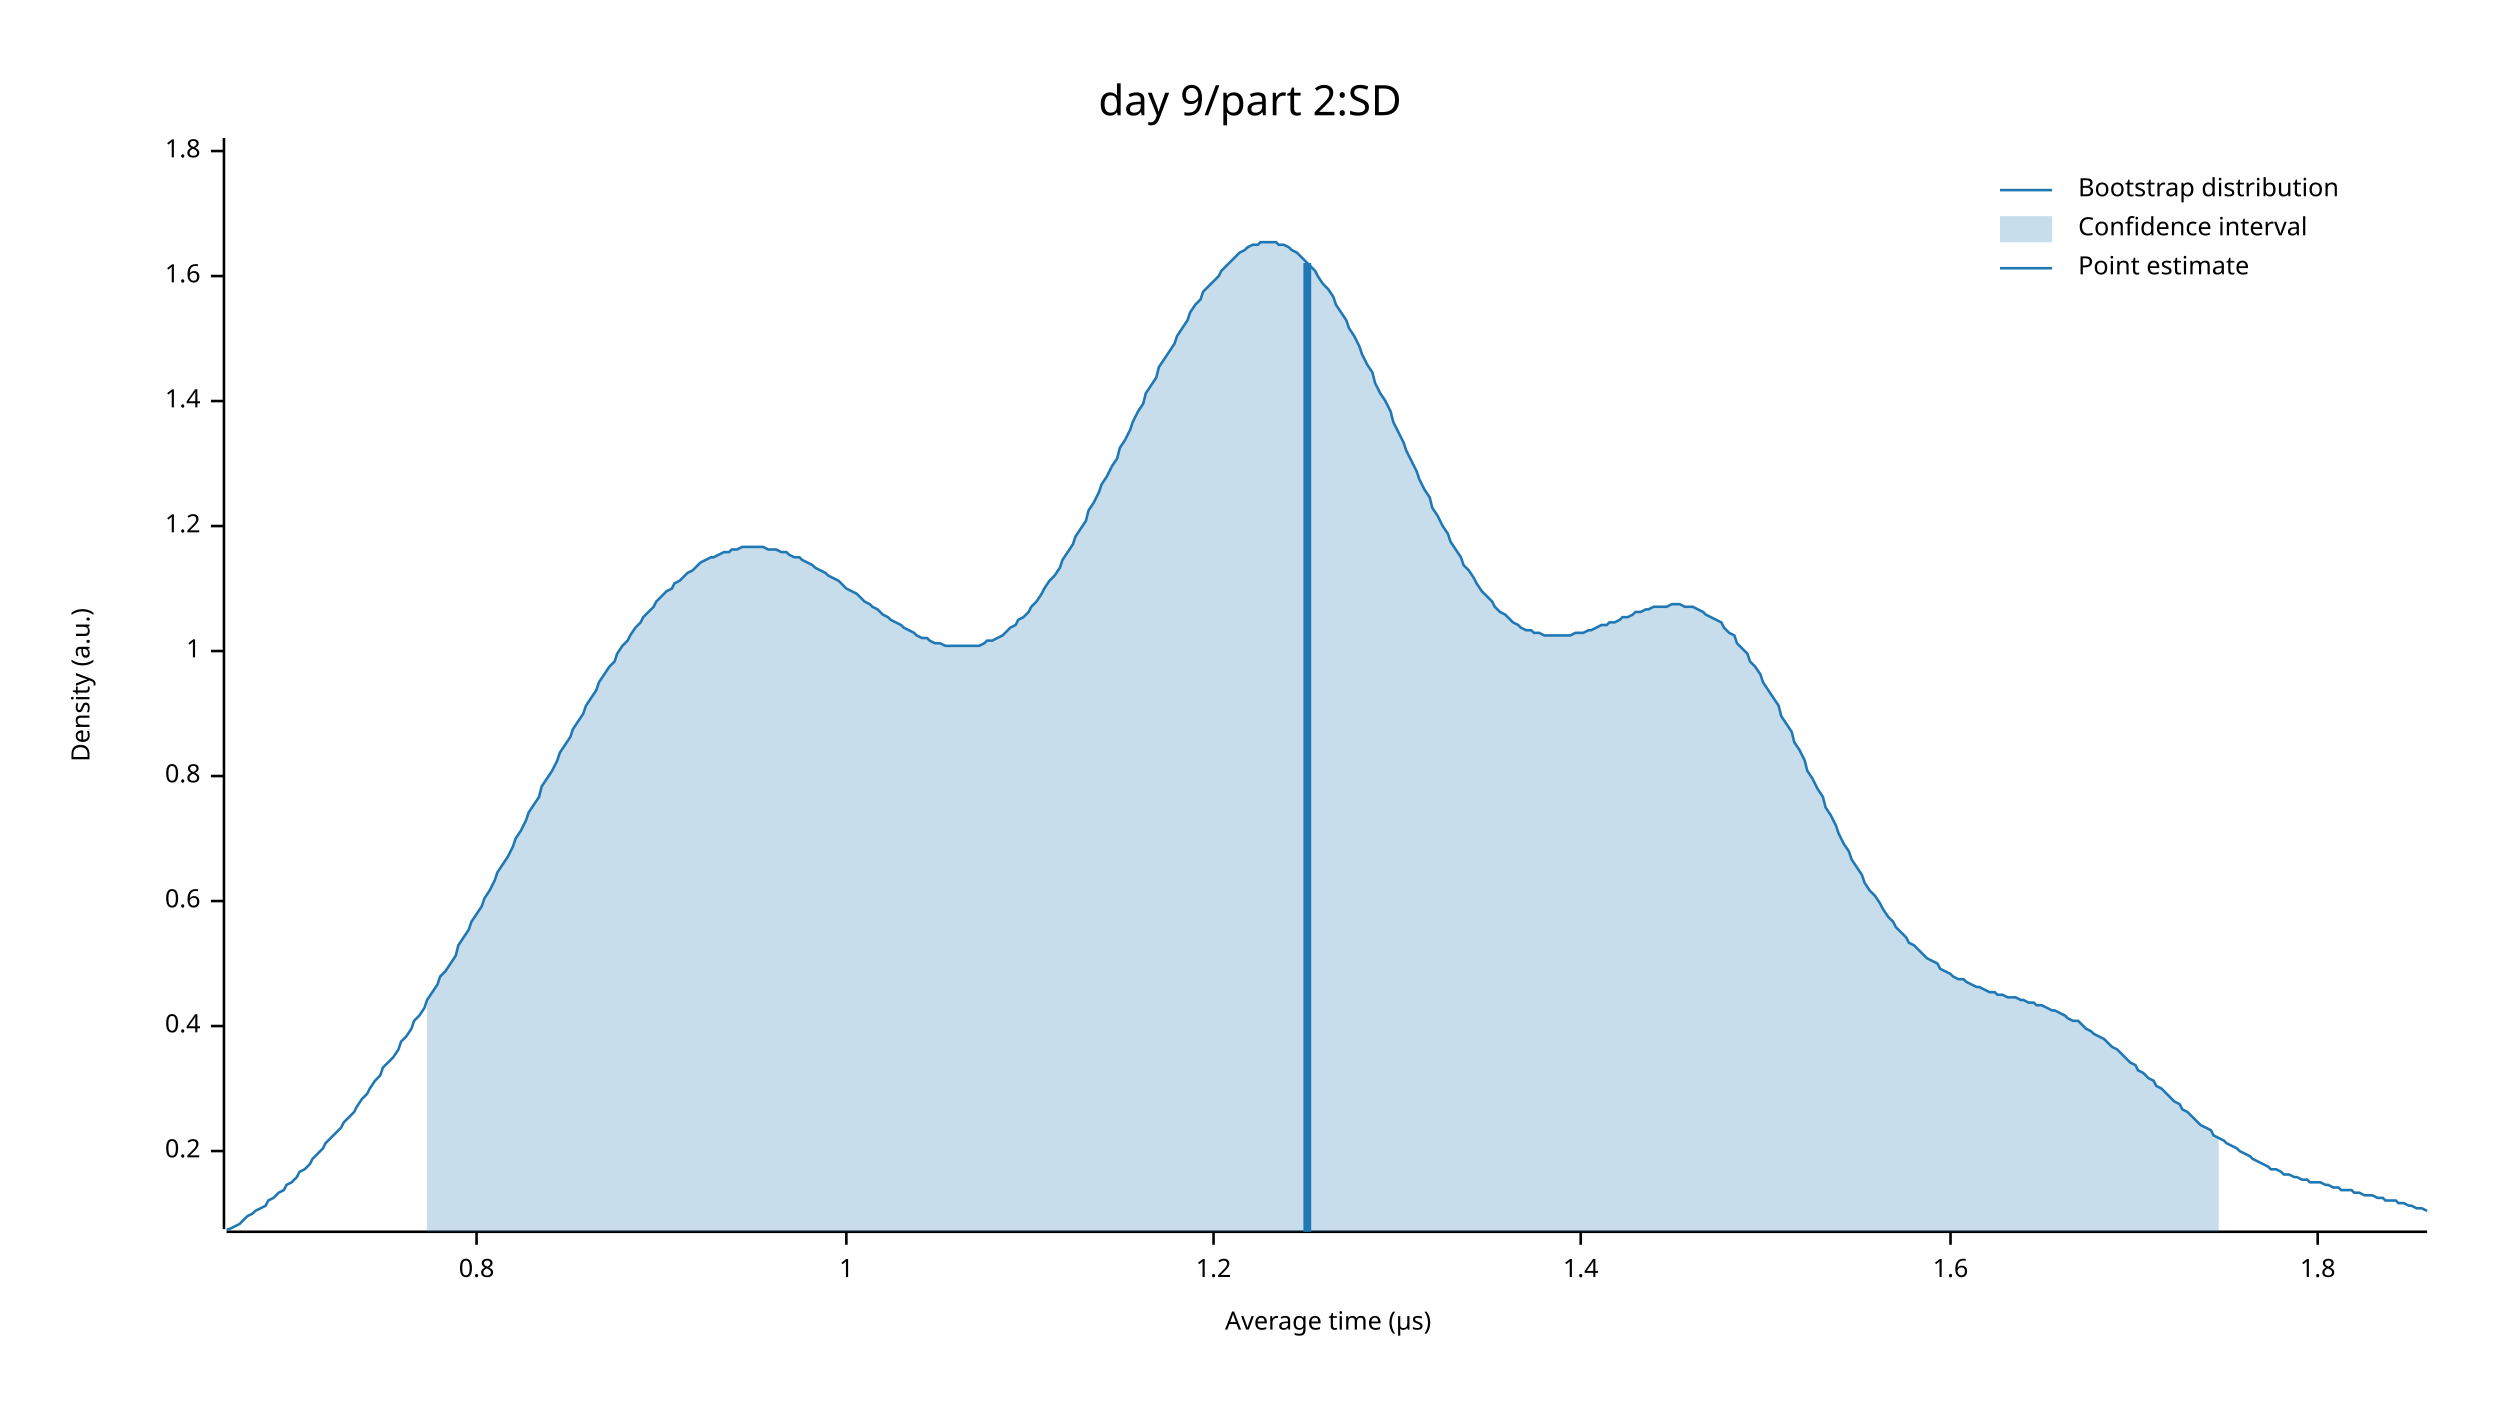
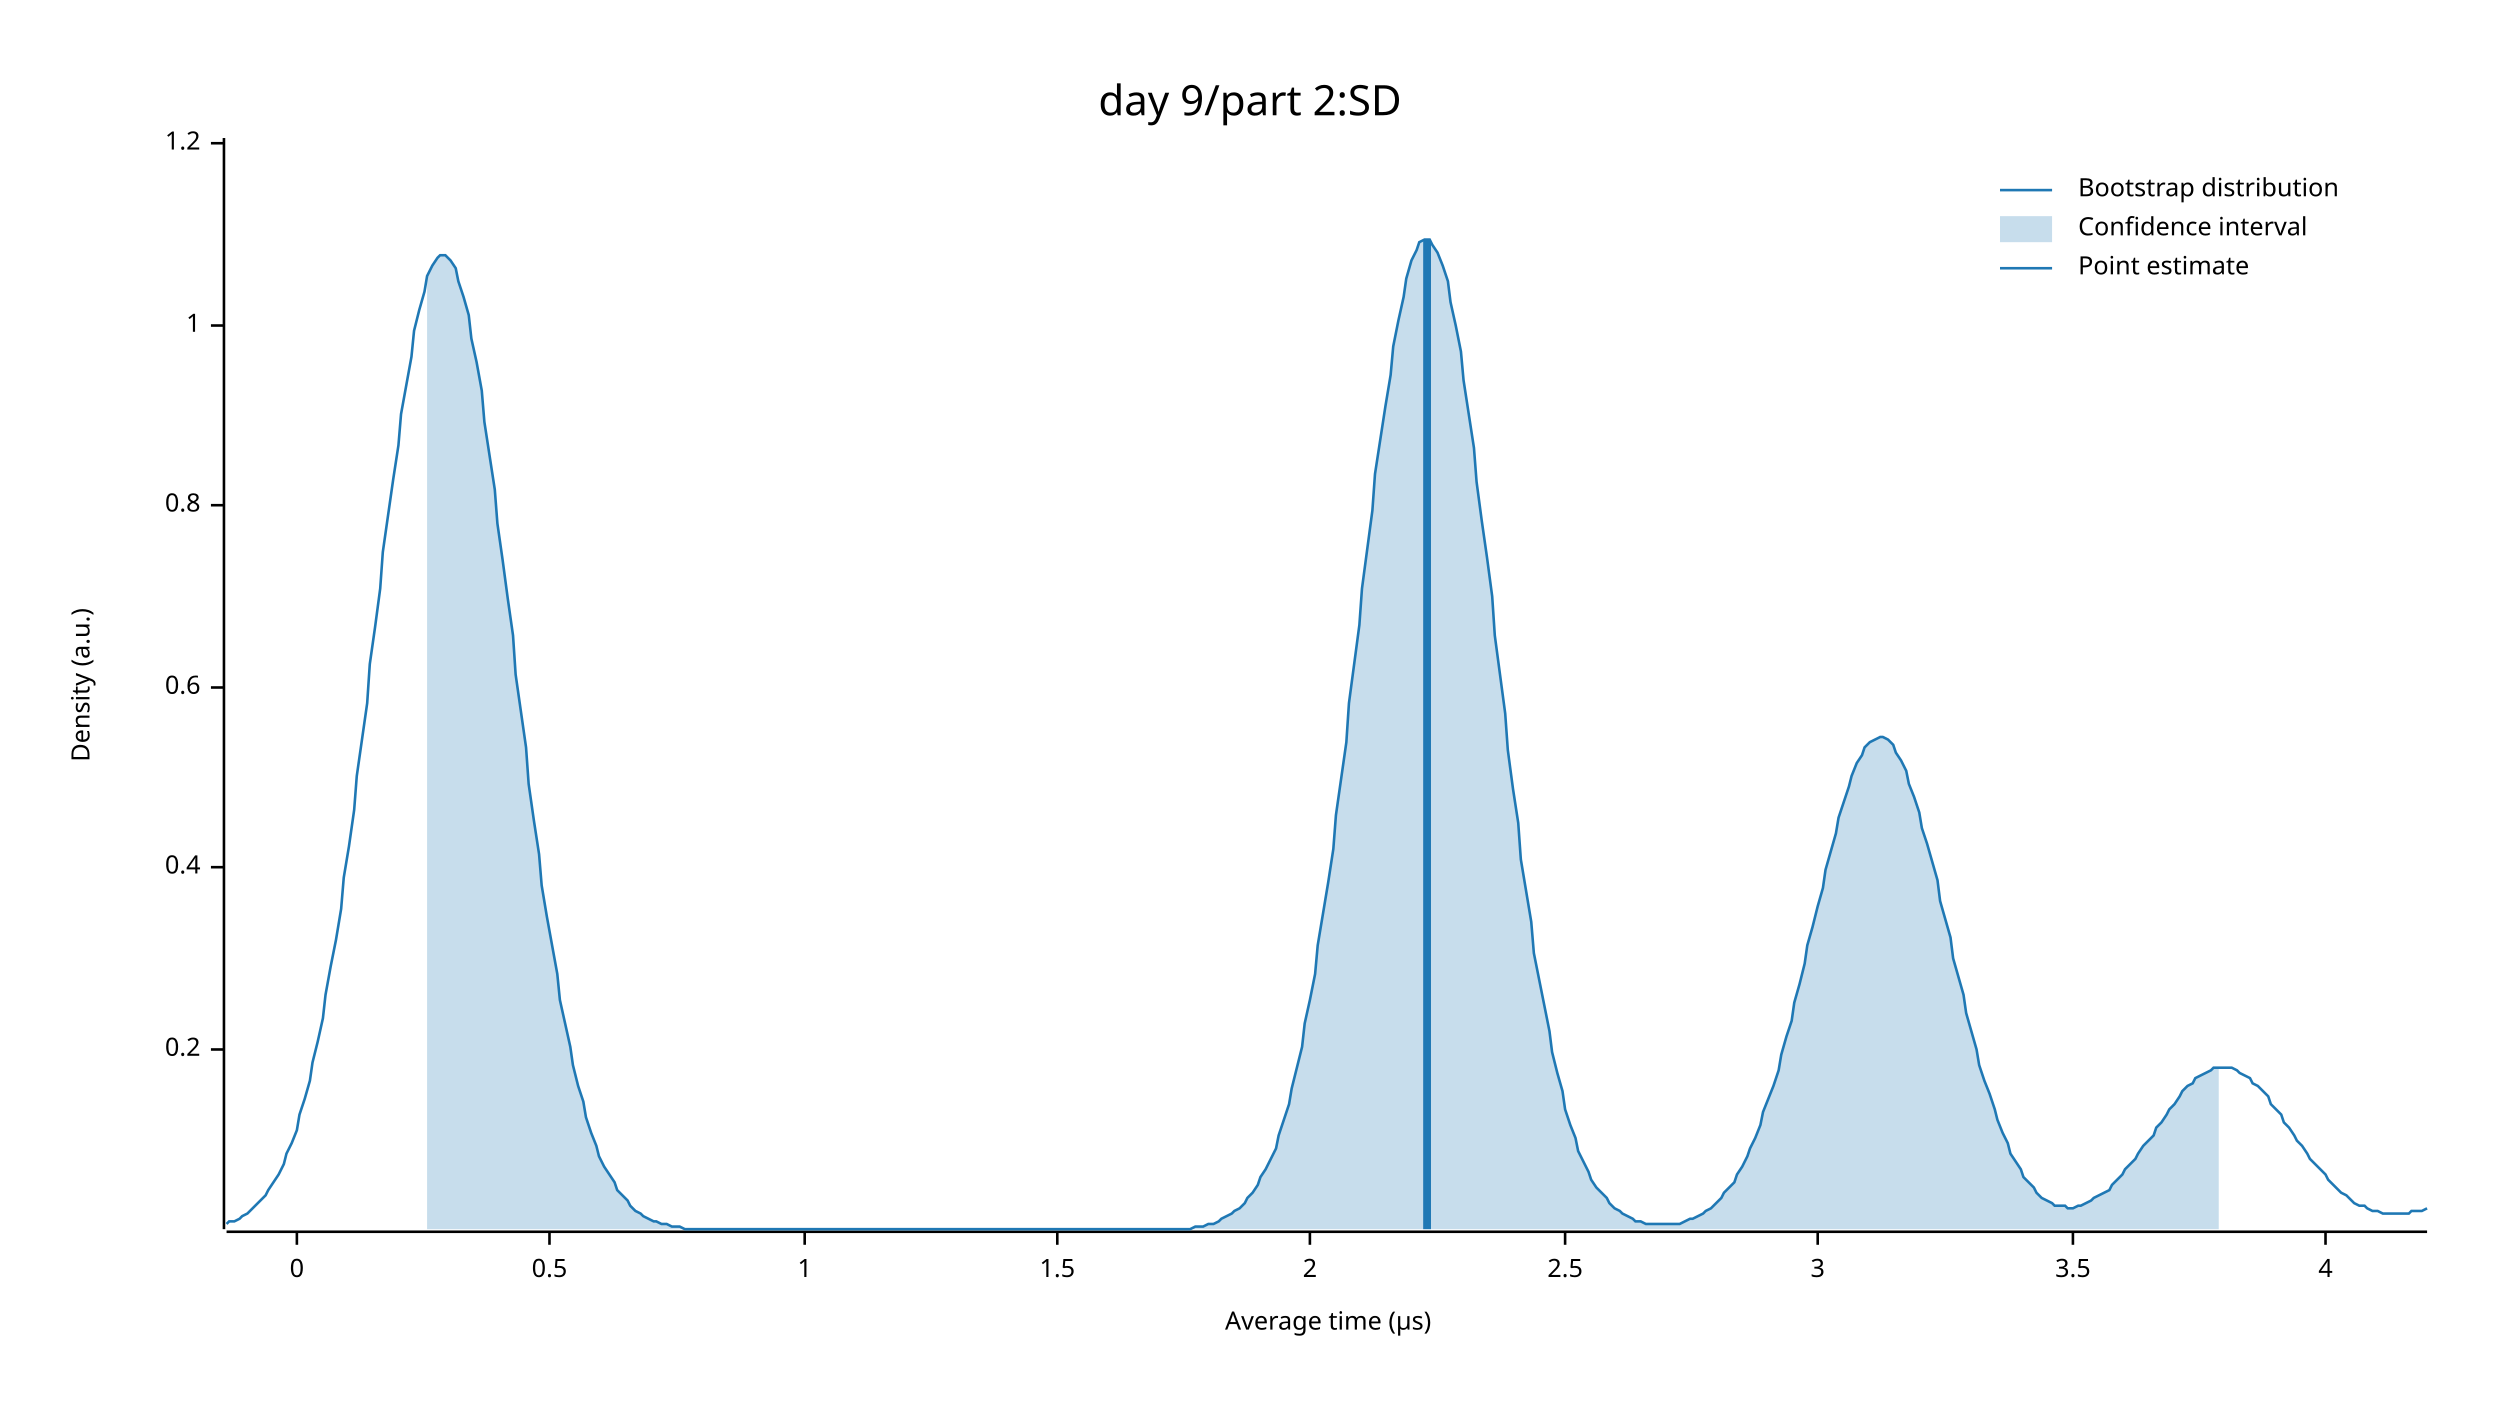
<svg xmlns="http://www.w3.org/2000/svg" width="960" height="540" viewBox="0 0 960 540">
  <text x="480" y="32" dy="0.76em" text-anchor="middle" font-family="sans-serif" font-size="16.129" opacity="1" fill="#000000">
day 9/part 2:SD
</text>
  <text x="27" y="263" dy="0.76em" text-anchor="middle" font-family="sans-serif" font-size="9.677" opacity="1" fill="#000000" transform="rotate(270, 27, 263)">
Density (a.u.)
</text>
  <text x="510" y="513" dy="-0.5ex" text-anchor="middle" font-family="sans-serif" font-size="9.677" opacity="1" fill="#000000">
Average time (µs)
</text>
  <polyline fill="none" opacity="1" stroke="#000000" stroke-width="1" points="86,53 86,472 " />
-   <text x="77" y="442" dy="0.5ex" text-anchor="end" font-family="sans-serif" font-size="9.677" opacity="1" fill="#000000">
+   <text x="77" y="403" dy="0.5ex" text-anchor="end" font-family="sans-serif" font-size="9.677" opacity="1" fill="#000000">
0.2
</text>
-   <polyline fill="none" opacity="1" stroke="#000000" stroke-width="1" points="81,442 86,442 " />
-   <text x="77" y="394" dy="0.5ex" text-anchor="end" font-family="sans-serif" font-size="9.677" opacity="1" fill="#000000">
+   <polyline fill="none" opacity="1" stroke="#000000" stroke-width="1" points="81,403 86,403 " />
+   <text x="77" y="333" dy="0.5ex" text-anchor="end" font-family="sans-serif" font-size="9.677" opacity="1" fill="#000000">
0.4
</text>
-   <polyline fill="none" opacity="1" stroke="#000000" stroke-width="1" points="81,394 86,394 " />
-   <text x="77" y="346" dy="0.5ex" text-anchor="end" font-family="sans-serif" font-size="9.677" opacity="1" fill="#000000">
+   <polyline fill="none" opacity="1" stroke="#000000" stroke-width="1" points="81,333 86,333 " />
+   <text x="77" y="264" dy="0.5ex" text-anchor="end" font-family="sans-serif" font-size="9.677" opacity="1" fill="#000000">
0.6
</text>
-   <polyline fill="none" opacity="1" stroke="#000000" stroke-width="1" points="81,346 86,346 " />
-   <text x="77" y="298" dy="0.5ex" text-anchor="end" font-family="sans-serif" font-size="9.677" opacity="1" fill="#000000">
+   <polyline fill="none" opacity="1" stroke="#000000" stroke-width="1" points="81,264 86,264 " />
+   <text x="77" y="194" dy="0.5ex" text-anchor="end" font-family="sans-serif" font-size="9.677" opacity="1" fill="#000000">
0.8
</text>
-   <polyline fill="none" opacity="1" stroke="#000000" stroke-width="1" points="81,298 86,298 " />
-   <text x="77" y="250" dy="0.5ex" text-anchor="end" font-family="sans-serif" font-size="9.677" opacity="1" fill="#000000">
+   <polyline fill="none" opacity="1" stroke="#000000" stroke-width="1" points="81,194 86,194 " />
+   <text x="77" y="125" dy="0.5ex" text-anchor="end" font-family="sans-serif" font-size="9.677" opacity="1" fill="#000000">
1
</text>
-   <polyline fill="none" opacity="1" stroke="#000000" stroke-width="1" points="81,250 86,250 " />
-   <text x="77" y="202" dy="0.5ex" text-anchor="end" font-family="sans-serif" font-size="9.677" opacity="1" fill="#000000">
+   <polyline fill="none" opacity="1" stroke="#000000" stroke-width="1" points="81,125 86,125 " />
+   <text x="77" y="55" dy="0.5ex" text-anchor="end" font-family="sans-serif" font-size="9.677" opacity="1" fill="#000000">
1.2
</text>
-   <polyline fill="none" opacity="1" stroke="#000000" stroke-width="1" points="81,202 86,202 " />
-   <text x="77" y="154" dy="0.5ex" text-anchor="end" font-family="sans-serif" font-size="9.677" opacity="1" fill="#000000">
- 1.4
+   <polyline fill="none" opacity="1" stroke="#000000" stroke-width="1" points="81,55 86,55 " />
+   <polyline fill="none" opacity="1" stroke="#000000" stroke-width="1" points="87,473 932,473 " />
+   <text x="114" y="483" dy="0.76em" text-anchor="middle" font-family="sans-serif" font-size="9.677" opacity="1" fill="#000000">
+ 0
</text>
-   <polyline fill="none" opacity="1" stroke="#000000" stroke-width="1" points="81,154 86,154 " />
-   <text x="77" y="106" dy="0.5ex" text-anchor="end" font-family="sans-serif" font-size="9.677" opacity="1" fill="#000000">
- 1.6
+   <polyline fill="none" opacity="1" stroke="#000000" stroke-width="1" points="114,473 114,478 " />
+   <text x="211" y="483" dy="0.76em" text-anchor="middle" font-family="sans-serif" font-size="9.677" opacity="1" fill="#000000">
+ 0.5
</text>
-   <polyline fill="none" opacity="1" stroke="#000000" stroke-width="1" points="81,106 86,106 " />
-   <text x="77" y="58" dy="0.5ex" text-anchor="end" font-family="sans-serif" font-size="9.677" opacity="1" fill="#000000">
- 1.8
- </text>
-   <polyline fill="none" opacity="1" stroke="#000000" stroke-width="1" points="81,58 86,58 " />
-   <polyline fill="none" opacity="1" stroke="#000000" stroke-width="1" points="87,473 932,473 " />
-   <text x="183" y="483" dy="0.76em" text-anchor="middle" font-family="sans-serif" font-size="9.677" opacity="1" fill="#000000">
- 0.8
- </text>
-   <polyline fill="none" opacity="1" stroke="#000000" stroke-width="1" points="183,473 183,478 " />
-   <text x="325" y="483" dy="0.76em" text-anchor="middle" font-family="sans-serif" font-size="9.677" opacity="1" fill="#000000">
+   <polyline fill="none" opacity="1" stroke="#000000" stroke-width="1" points="211,473 211,478 " />
+   <text x="309" y="483" dy="0.76em" text-anchor="middle" font-family="sans-serif" font-size="9.677" opacity="1" fill="#000000">
1
</text>
-   <polyline fill="none" opacity="1" stroke="#000000" stroke-width="1" points="325,473 325,478 " />
-   <text x="466" y="483" dy="0.76em" text-anchor="middle" font-family="sans-serif" font-size="9.677" opacity="1" fill="#000000">
- 1.2
+   <polyline fill="none" opacity="1" stroke="#000000" stroke-width="1" points="309,473 309,478 " />
+   <text x="406" y="483" dy="0.76em" text-anchor="middle" font-family="sans-serif" font-size="9.677" opacity="1" fill="#000000">
+ 1.5
</text>
-   <polyline fill="none" opacity="1" stroke="#000000" stroke-width="1" points="466,473 466,478 " />
-   <text x="607" y="483" dy="0.76em" text-anchor="middle" font-family="sans-serif" font-size="9.677" opacity="1" fill="#000000">
- 1.4
+   <polyline fill="none" opacity="1" stroke="#000000" stroke-width="1" points="406,473 406,478 " />
+   <text x="503" y="483" dy="0.76em" text-anchor="middle" font-family="sans-serif" font-size="9.677" opacity="1" fill="#000000">
+ 2
</text>
-   <polyline fill="none" opacity="1" stroke="#000000" stroke-width="1" points="607,473 607,478 " />
-   <text x="749" y="483" dy="0.76em" text-anchor="middle" font-family="sans-serif" font-size="9.677" opacity="1" fill="#000000">
- 1.6
+   <polyline fill="none" opacity="1" stroke="#000000" stroke-width="1" points="503,473 503,478 " />
+   <text x="601" y="483" dy="0.76em" text-anchor="middle" font-family="sans-serif" font-size="9.677" opacity="1" fill="#000000">
+ 2.5
</text>
-   <polyline fill="none" opacity="1" stroke="#000000" stroke-width="1" points="749,473 749,478 " />
-   <text x="890" y="483" dy="0.76em" text-anchor="middle" font-family="sans-serif" font-size="9.677" opacity="1" fill="#000000">
- 1.8
+   <polyline fill="none" opacity="1" stroke="#000000" stroke-width="1" points="601,473 601,478 " />
+   <text x="698" y="483" dy="0.76em" text-anchor="middle" font-family="sans-serif" font-size="9.677" opacity="1" fill="#000000">
+ 3
</text>
-   <polyline fill="none" opacity="1" stroke="#000000" stroke-width="1" points="890,473 890,478 " />
-   <polyline fill="none" opacity="1" stroke="#1F78B4" stroke-width="1" points="87,472 88,472 90,471 92,470 93,469 95,467 97,466 98,465 100,464 102,463 103,461 105,460 107,458 109,457 110,455 112,454 114,452 115,450 117,449 119,447 120,445 122,443 124,441 125,439 127,437 129,435 131,433 132,431 134,429 136,427 137,425 139,422 141,420 142,418 144,415 146,413 147,410 149,408 151,406 153,403 154,400 156,398 158,395 159,392 161,390 163,387 164,384 166,381 168,378 169,375 171,373 173,370 175,367 176,363 178,360 180,357 181,354 183,351 185,348 186,345 188,342 190,338 191,335 193,332 195,329 197,325 198,322 200,319 202,315 203,312 205,309 207,306 208,302 210,299 212,296 214,292 215,289 217,286 219,283 220,280 222,277 224,274 225,271 227,268 229,265 230,262 232,259 234,256 236,254 237,251 239,248 241,246 242,244 244,241 246,239 247,237 249,235 251,233 252,231 254,229 256,227 258,226 259,224 261,223 263,221 264,220 266,219 268,217 269,216 271,215 273,214 274,214 276,213 278,212 280,212 281,211 283,211 285,210 286,210 288,210 290,210 291,210 293,210 295,211 296,211 298,211 300,212 302,212 303,213 305,214 307,214 308,215 310,216 312,217 313,218 315,219 317,220 318,221 320,222 322,223 324,225 325,226 327,227 329,228 330,229 332,231 334,232 335,233 337,234 339,236 341,237 342,238 344,239 346,240 347,241 349,242 351,243 352,244 354,245 356,245 357,246 359,247 361,247 363,248 364,248 366,248 368,248 369,248 371,248 373,248 374,248 376,248 378,247 379,246 381,246 383,245 385,244 386,243 388,241 390,240 391,238 393,237 395,235 396,233 398,231 400,228 401,226 403,223 405,221 407,218 408,215 410,212 412,209 413,206 415,203 417,200 418,196 420,193 422,189 423,186 425,183 427,179 429,176 430,172 432,169 434,165 435,162 437,158 439,155 440,151 442,148 444,145 445,141 447,138 449,135 451,132 452,129 454,126 456,123 457,120 459,117 461,115 462,112 464,110 466,108 468,106 469,104 471,102 473,100 474,99 476,97 478,96 479,95 481,94 483,94 484,93 486,93 488,93 490,93 491,94 493,94 495,95 496,96 498,97 500,99 501,100 503,102 505,104 506,106 508,109 510,111 512,114 513,117 515,120 517,123 518,126 520,129 522,133 523,136 525,140 527,143 528,147 530,151 532,154 534,158 535,162 537,166 539,170 540,173 542,177 544,181 545,184 547,188 549,191 550,195 552,198 554,202 556,205 557,208 559,211 561,214 562,217 564,219 566,222 567,224 569,227 571,229 573,231 574,233 576,235 578,236 579,237 581,239 583,240 584,241 586,242 588,242 589,243 591,243 593,244 595,244 596,244 598,244 600,244 601,244 603,244 605,243 606,243 608,243 610,242 611,242 613,241 615,240 617,240 618,239 620,239 622,238 623,237 625,237 627,236 628,235 630,235 632,234 633,234 635,233 637,233 639,233 640,233 642,232 644,232 645,232 647,233 649,233 650,233 652,234 654,235 655,236 657,237 659,238 661,239 662,241 664,243 666,244 667,247 669,249 671,251 672,254 674,256 676,259 677,262 679,265 681,268 683,271 684,275 686,278 688,281 689,285 691,288 693,292 694,296 696,299 698,303 700,306 701,310 703,313 705,317 706,320 708,324 710,327 711,330 713,333 715,336 716,339 718,342 720,344 722,347 723,349 725,352 727,354 728,356 730,358 732,360 733,362 735,363 737,365 738,366 740,368 742,369 744,370 745,372 747,373 749,374 750,375 752,376 754,376 755,377 757,378 759,379 760,379 762,380 764,381 766,381 767,382 769,382 771,383 772,383 774,383 776,384 777,384 779,385 781,385 782,386 784,386 786,387 788,388 789,388 791,389 793,390 794,391 796,392 798,392 799,393 801,395 803,396 804,397 806,398 808,399 810,401 811,402 813,403 815,405 816,406 818,408 820,409 821,411 823,412 825,414 827,415 828,417 830,418 832,420 833,421 835,423 837,424 838,426 840,427 842,429 843,430 845,432 847,433 849,434 850,436 852,437 854,438 855,439 857,440 859,441 860,442 862,443 864,444 865,445 867,446 869,447 871,448 872,449 874,449 876,450 877,451 879,451 881,452 882,452 884,453 886,453 887,454 889,454 891,454 893,455 894,455 896,456 898,456 899,457 901,457 903,457 904,458 906,458 908,459 909,459 911,459 913,460 915,460 916,461 918,461 920,461 921,462 923,462 925,463 926,463 928,464 930,464 932,465 " />
-   <polygon opacity="0.25" fill="#1F78B4" points="164,384 166,381 168,378 169,375 171,373 173,370 175,367 176,363 178,360 180,357 181,354 183,351 185,348 186,345 188,342 190,338 191,335 193,332 195,329 197,325 198,322 200,319 202,315 203,312 205,309 207,306 208,302 210,299 212,296 214,292 215,289 217,286 219,283 220,280 222,277 224,274 225,271 227,268 229,265 230,262 232,259 234,256 236,254 237,251 239,248 241,246 242,244 244,241 246,239 247,237 249,235 251,233 252,231 254,229 256,227 258,226 259,224 261,223 263,221 264,220 266,219 268,217 269,216 271,215 273,214 274,214 276,213 278,212 280,212 281,211 283,211 285,210 286,210 288,210 290,210 291,210 293,210 295,211 296,211 298,211 300,212 302,212 303,213 305,214 307,214 308,215 310,216 312,217 313,218 315,219 317,220 318,221 320,222 322,223 324,225 325,226 327,227 329,228 330,229 332,231 334,232 335,233 337,234 339,236 341,237 342,238 344,239 346,240 347,241 349,242 351,243 352,244 354,245 356,245 357,246 359,247 361,247 363,248 364,248 366,248 368,248 369,248 371,248 373,248 374,248 376,248 378,247 379,246 381,246 383,245 385,244 386,243 388,241 390,240 391,238 393,237 395,235 396,233 398,231 400,228 401,226 403,223 405,221 407,218 408,215 410,212 412,209 413,206 415,203 417,200 418,196 420,193 422,189 423,186 425,183 427,179 429,176 430,172 432,169 434,165 435,162 437,158 439,155 440,151 442,148 444,145 445,141 447,138 449,135 451,132 452,129 454,126 456,123 457,120 459,117 461,115 462,112 464,110 466,108 468,106 469,104 471,102 473,100 474,99 476,97 478,96 479,95 481,94 483,94 484,93 486,93 488,93 490,93 491,94 493,94 495,95 496,96 498,97 500,99 501,100 503,102 505,104 506,106 508,109 510,111 512,114 513,117 515,120 517,123 518,126 520,129 522,133 523,136 525,140 527,143 528,147 530,151 532,154 534,158 535,162 537,166 539,170 540,173 542,177 544,181 545,184 547,188 549,191 550,195 552,198 554,202 556,205 557,208 559,211 561,214 562,217 564,219 566,222 567,224 569,227 571,229 573,231 574,233 576,235 578,236 579,237 581,239 583,240 584,241 586,242 588,242 589,243 591,243 593,244 595,244 596,244 598,244 600,244 601,244 603,244 605,243 606,243 608,243 610,242 611,242 613,241 615,240 617,240 618,239 620,239 622,238 623,237 625,237 627,236 628,235 630,235 632,234 633,234 635,233 637,233 639,233 640,233 642,232 644,232 645,232 647,233 649,233 650,233 652,234 654,235 655,236 657,237 659,238 661,239 662,241 664,243 666,244 667,247 669,249 671,251 672,254 674,256 676,259 677,262 679,265 681,268 683,271 684,275 686,278 688,281 689,285 691,288 693,292 694,296 696,299 698,303 700,306 701,310 703,313 705,317 706,320 708,324 710,327 711,330 713,333 715,336 716,339 718,342 720,344 722,347 723,349 725,352 727,354 728,356 730,358 732,360 733,362 735,363 737,365 738,366 740,368 742,369 744,370 745,372 747,373 749,374 750,375 752,376 754,376 755,377 757,378 759,379 760,379 762,380 764,381 766,381 767,382 769,382 771,383 772,383 774,383 776,384 777,384 779,385 781,385 782,386 784,386 786,387 788,388 789,388 791,389 793,390 794,391 796,392 798,392 799,393 801,395 803,396 804,397 806,398 808,399 810,401 811,402 813,403 815,405 816,406 818,408 820,409 821,411 823,412 825,414 827,415 828,417 830,418 832,420 833,421 835,423 837,424 838,426 840,427 842,429 843,430 845,432 847,433 849,434 850,436 852,437 852,473 164,473 " />
-   <polyline fill="none" opacity="1" stroke="#1F78B4" stroke-width="3" points="502,473 502,101 " />
+   <polyline fill="none" opacity="1" stroke="#000000" stroke-width="1" points="698,473 698,478 " />
+   <text x="796" y="483" dy="0.76em" text-anchor="middle" font-family="sans-serif" font-size="9.677" opacity="1" fill="#000000">
+ 3.5
+ </text>
+   <polyline fill="none" opacity="1" stroke="#000000" stroke-width="1" points="796,473 796,478 " />
+   <text x="893" y="483" dy="0.76em" text-anchor="middle" font-family="sans-serif" font-size="9.677" opacity="1" fill="#000000">
+ 4
+ </text>
+   <polyline fill="none" opacity="1" stroke="#000000" stroke-width="1" points="893,473 893,478 " />
+   <polyline fill="none" opacity="1" stroke="#1F78B4" stroke-width="1" points="87,470 88,469 90,469 92,468 93,467 95,466 97,464 98,463 100,461 102,459 103,457 105,454 107,451 109,447 110,443 112,439 114,434 115,428 117,422 119,415 120,408 122,400 124,391 125,382 127,371 129,361 131,349 132,337 134,325 136,311 137,298 139,284 141,270 142,255 144,241 146,226 147,212 149,198 151,184 153,171 154,159 156,148 158,137 159,127 161,119 163,112 164,106 166,102 168,99 169,98 171,98 173,100 175,103 176,108 178,114 180,121 181,130 183,139 185,150 186,162 188,175 190,188 191,201 193,215 195,230 197,244 198,259 200,273 202,287 203,301 205,315 207,328 208,340 210,352 212,363 214,374 215,384 217,393 219,402 220,409 222,417 224,423 225,429 227,435 229,440 230,444 232,448 234,451 236,454 237,457 239,459 241,461 242,463 244,465 246,466 247,467 249,468 251,469 252,469 254,470 256,470 258,471 259,471 261,471 263,472 264,472 266,472 268,472 269,472 271,472 273,472 274,472 276,472 278,472 280,472 281,472 283,472 285,472 286,472 288,472 290,472 291,472 293,472 295,472 296,472 298,472 300,472 302,472 303,472 305,472 307,472 308,472 310,472 312,472 313,472 315,472 317,472 318,472 320,472 322,472 324,472 325,472 327,472 329,472 330,472 332,472 334,472 335,472 337,472 339,472 341,472 342,472 344,472 346,472 347,472 349,472 351,472 352,472 354,472 356,472 357,472 359,472 361,472 363,472 364,472 366,472 368,472 369,472 371,472 373,472 374,472 376,472 378,472 379,472 381,472 383,472 385,472 386,472 388,472 390,472 391,472 393,472 395,472 396,472 398,472 400,472 401,472 403,472 405,472 407,472 408,472 410,472 412,472 413,472 415,472 417,472 418,472 420,472 422,472 423,472 425,472 427,472 429,472 430,472 432,472 434,472 435,472 437,472 439,472 440,472 442,472 444,472 445,472 447,472 449,472 451,472 452,472 454,472 456,472 457,472 459,471 461,471 462,471 464,470 466,470 468,469 469,468 471,467 473,466 474,465 476,464 478,462 479,460 481,458 483,455 484,452 486,449 488,445 490,441 491,436 493,430 495,424 496,418 498,410 500,402 501,393 503,384 505,374 506,363 508,351 510,339 512,326 513,313 515,299 517,285 518,270 520,255 522,240 523,226 525,211 527,196 528,182 530,169 532,156 534,144 535,133 537,123 539,114 540,107 542,100 544,96 545,93 547,92 549,92 550,94 552,97 554,102 556,108 557,116 559,125 561,135 562,146 564,159 566,172 567,185 569,200 571,214 573,229 574,244 576,259 578,274 579,288 581,303 583,316 584,330 586,342 588,354 589,366 591,376 593,386 595,396 596,404 598,412 600,419 601,426 603,432 605,437 606,442 608,446 610,450 611,453 613,456 615,458 617,460 618,462 620,464 622,465 623,466 625,467 627,468 628,469 630,469 632,470 633,470 635,470 637,470 639,470 640,470 642,470 644,470 645,470 647,469 649,468 650,468 652,467 654,466 655,465 657,464 659,462 661,460 662,458 664,456 666,454 667,451 669,448 671,444 672,441 674,437 676,432 677,427 679,422 681,417 683,411 684,405 686,398 688,392 689,385 691,378 693,370 694,363 696,356 698,348 700,341 701,334 703,327 705,320 706,314 708,308 710,302 711,298 713,293 715,290 716,287 718,285 720,284 722,283 723,283 725,284 727,286 728,289 730,292 732,296 733,301 735,306 737,312 738,318 740,324 742,331 744,338 745,346 747,353 749,360 750,368 752,375 754,382 755,389 757,396 759,403 760,409 762,415 764,420 766,426 767,430 769,435 771,439 772,443 774,446 776,449 777,452 779,454 781,456 782,458 784,460 786,461 788,462 789,463 791,463 793,463 794,464 796,464 798,463 799,463 801,462 803,461 804,460 806,459 808,458 810,457 811,455 813,453 815,451 816,449 818,447 820,445 821,443 823,440 825,438 827,436 828,433 830,431 832,428 833,426 835,424 837,421 838,419 840,417 842,416 843,414 845,413 847,412 849,411 850,410 852,410 854,410 855,410 857,410 859,411 860,412 862,413 864,414 865,416 867,417 869,419 871,421 872,424 874,426 876,428 877,431 879,433 881,436 882,438 884,440 886,443 887,445 889,447 891,449 893,451 894,453 896,455 898,457 899,458 901,459 903,461 904,462 906,463 908,463 909,464 911,465 913,465 915,466 916,466 918,466 920,466 921,466 923,466 925,466 926,465 928,465 930,465 932,464 " />
+   <polygon opacity="0.25" fill="#1F78B4" points="164,106 166,102 168,99 169,98 171,98 173,100 175,103 176,108 178,114 180,121 181,130 183,139 185,150 186,162 188,175 190,188 191,201 193,215 195,230 197,244 198,259 200,273 202,287 203,301 205,315 207,328 208,340 210,352 212,363 214,374 215,384 217,393 219,402 220,409 222,417 224,423 225,429 227,435 229,440 230,444 232,448 234,451 236,454 237,457 239,459 241,461 242,463 244,465 246,466 247,467 249,468 251,469 252,469 254,470 256,470 258,471 259,471 261,471 263,472 264,472 266,472 268,472 269,472 271,472 273,472 274,472 276,472 278,472 280,472 281,472 283,472 285,472 286,472 288,472 290,472 291,472 293,472 295,472 296,472 298,472 300,472 302,472 303,472 305,472 307,472 308,472 310,472 312,472 313,472 315,472 317,472 318,472 320,472 322,472 324,472 325,472 327,472 329,472 330,472 332,472 334,472 335,472 337,472 339,472 341,472 342,472 344,472 346,472 347,472 349,472 351,472 352,472 354,472 356,472 357,472 359,472 361,472 363,472 364,472 366,472 368,472 369,472 371,472 373,472 374,472 376,472 378,472 379,472 381,472 383,472 385,472 386,472 388,472 390,472 391,472 393,472 395,472 396,472 398,472 400,472 401,472 403,472 405,472 407,472 408,472 410,472 412,472 413,472 415,472 417,472 418,472 420,472 422,472 423,472 425,472 427,472 429,472 430,472 432,472 434,472 435,472 437,472 439,472 440,472 442,472 444,472 445,472 447,472 449,472 451,472 452,472 454,472 456,472 457,472 459,471 461,471 462,471 464,470 466,470 468,469 469,468 471,467 473,466 474,465 476,464 478,462 479,460 481,458 483,455 484,452 486,449 488,445 490,441 491,436 493,430 495,424 496,418 498,410 500,402 501,393 503,384 505,374 506,363 508,351 510,339 512,326 513,313 515,299 517,285 518,270 520,255 522,240 523,226 525,211 527,196 528,182 530,169 532,156 534,144 535,133 537,123 539,114 540,107 542,100 544,96 545,93 547,92 549,92 550,94 552,97 554,102 556,108 557,116 559,125 561,135 562,146 564,159 566,172 567,185 569,200 571,214 573,229 574,244 576,259 578,274 579,288 581,303 583,316 584,330 586,342 588,354 589,366 591,376 593,386 595,396 596,404 598,412 600,419 601,426 603,432 605,437 606,442 608,446 610,450 611,453 613,456 615,458 617,460 618,462 620,464 622,465 623,466 625,467 627,468 628,469 630,469 632,470 633,470 635,470 637,470 639,470 640,470 642,470 644,470 645,470 647,469 649,468 650,468 652,467 654,466 655,465 657,464 659,462 661,460 662,458 664,456 666,454 667,451 669,448 671,444 672,441 674,437 676,432 677,427 679,422 681,417 683,411 684,405 686,398 688,392 689,385 691,378 693,370 694,363 696,356 698,348 700,341 701,334 703,327 705,320 706,314 708,308 710,302 711,298 713,293 715,290 716,287 718,285 720,284 722,283 723,283 725,284 727,286 728,289 730,292 732,296 733,301 735,306 737,312 738,318 740,324 742,331 744,338 745,346 747,353 749,360 750,368 752,375 754,382 755,389 757,396 759,403 760,409 762,415 764,420 766,426 767,430 769,435 771,439 772,443 774,446 776,449 777,452 779,454 781,456 782,458 784,460 786,461 788,462 789,463 791,463 793,463 794,464 796,464 798,463 799,463 801,462 803,461 804,460 806,459 808,458 810,457 811,455 813,453 815,451 816,449 818,447 820,445 821,443 823,440 825,438 827,436 828,433 830,431 832,428 833,426 835,424 837,421 838,419 840,417 842,416 843,414 845,413 847,412 849,411 850,410 852,410 852,472 164,472 " />
+   <polyline fill="none" opacity="1" stroke="#1F78B4" stroke-width="3" points="548,472 548,92 " />
  <text x="798" y="68" dy="0.76em" text-anchor="start" font-family="sans-serif" font-size="9.677" opacity="1" fill="#000000">
Bootstrap distribution
</text>
  <text x="798" y="83" dy="0.76em" text-anchor="start" font-family="sans-serif" font-size="9.677" opacity="1" fill="#000000">
Confidence interval
</text>
  <text x="798" y="98" dy="0.76em" text-anchor="start" font-family="sans-serif" font-size="9.677" opacity="1" fill="#000000">
Point estimate
</text>
  <polyline fill="none" opacity="1" stroke="#1F78B4" stroke-width="1" points="768,73 788,73 " />
  <rect x="768" y="83" width="20" height="10" opacity="0.25" fill="#1F78B4" stroke="none" />
  <polyline fill="none" opacity="1" stroke="#1F78B4" stroke-width="1" points="768,103 788,103 " />
</svg>
